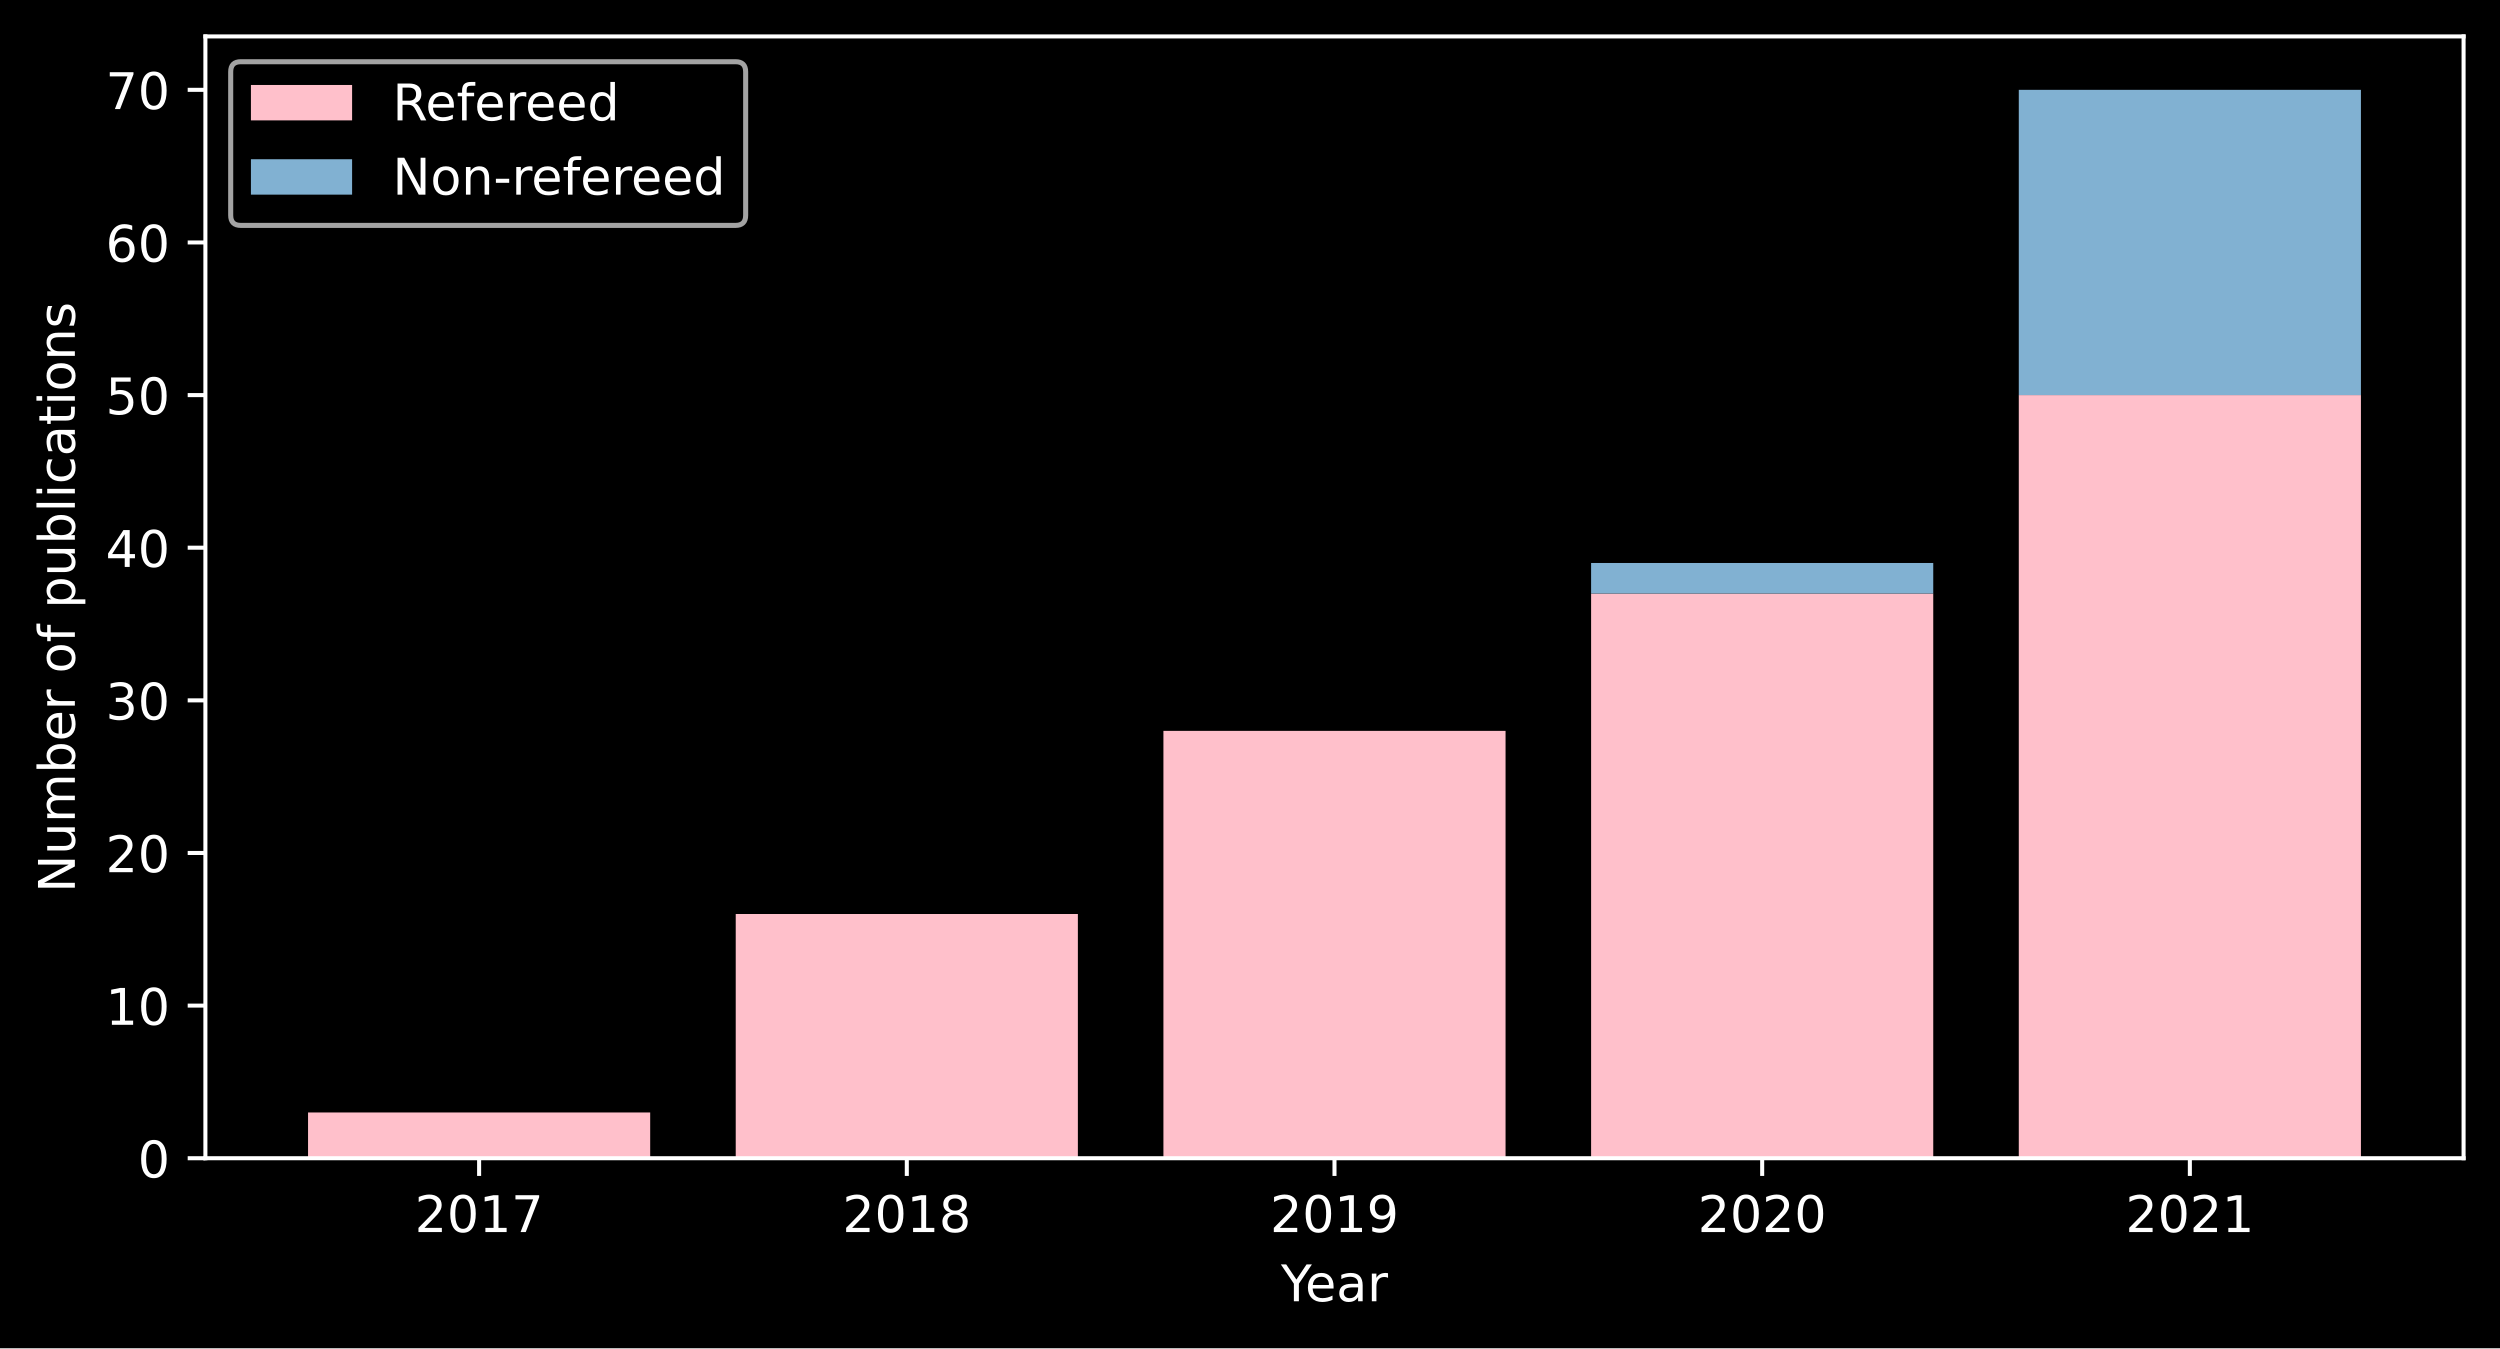
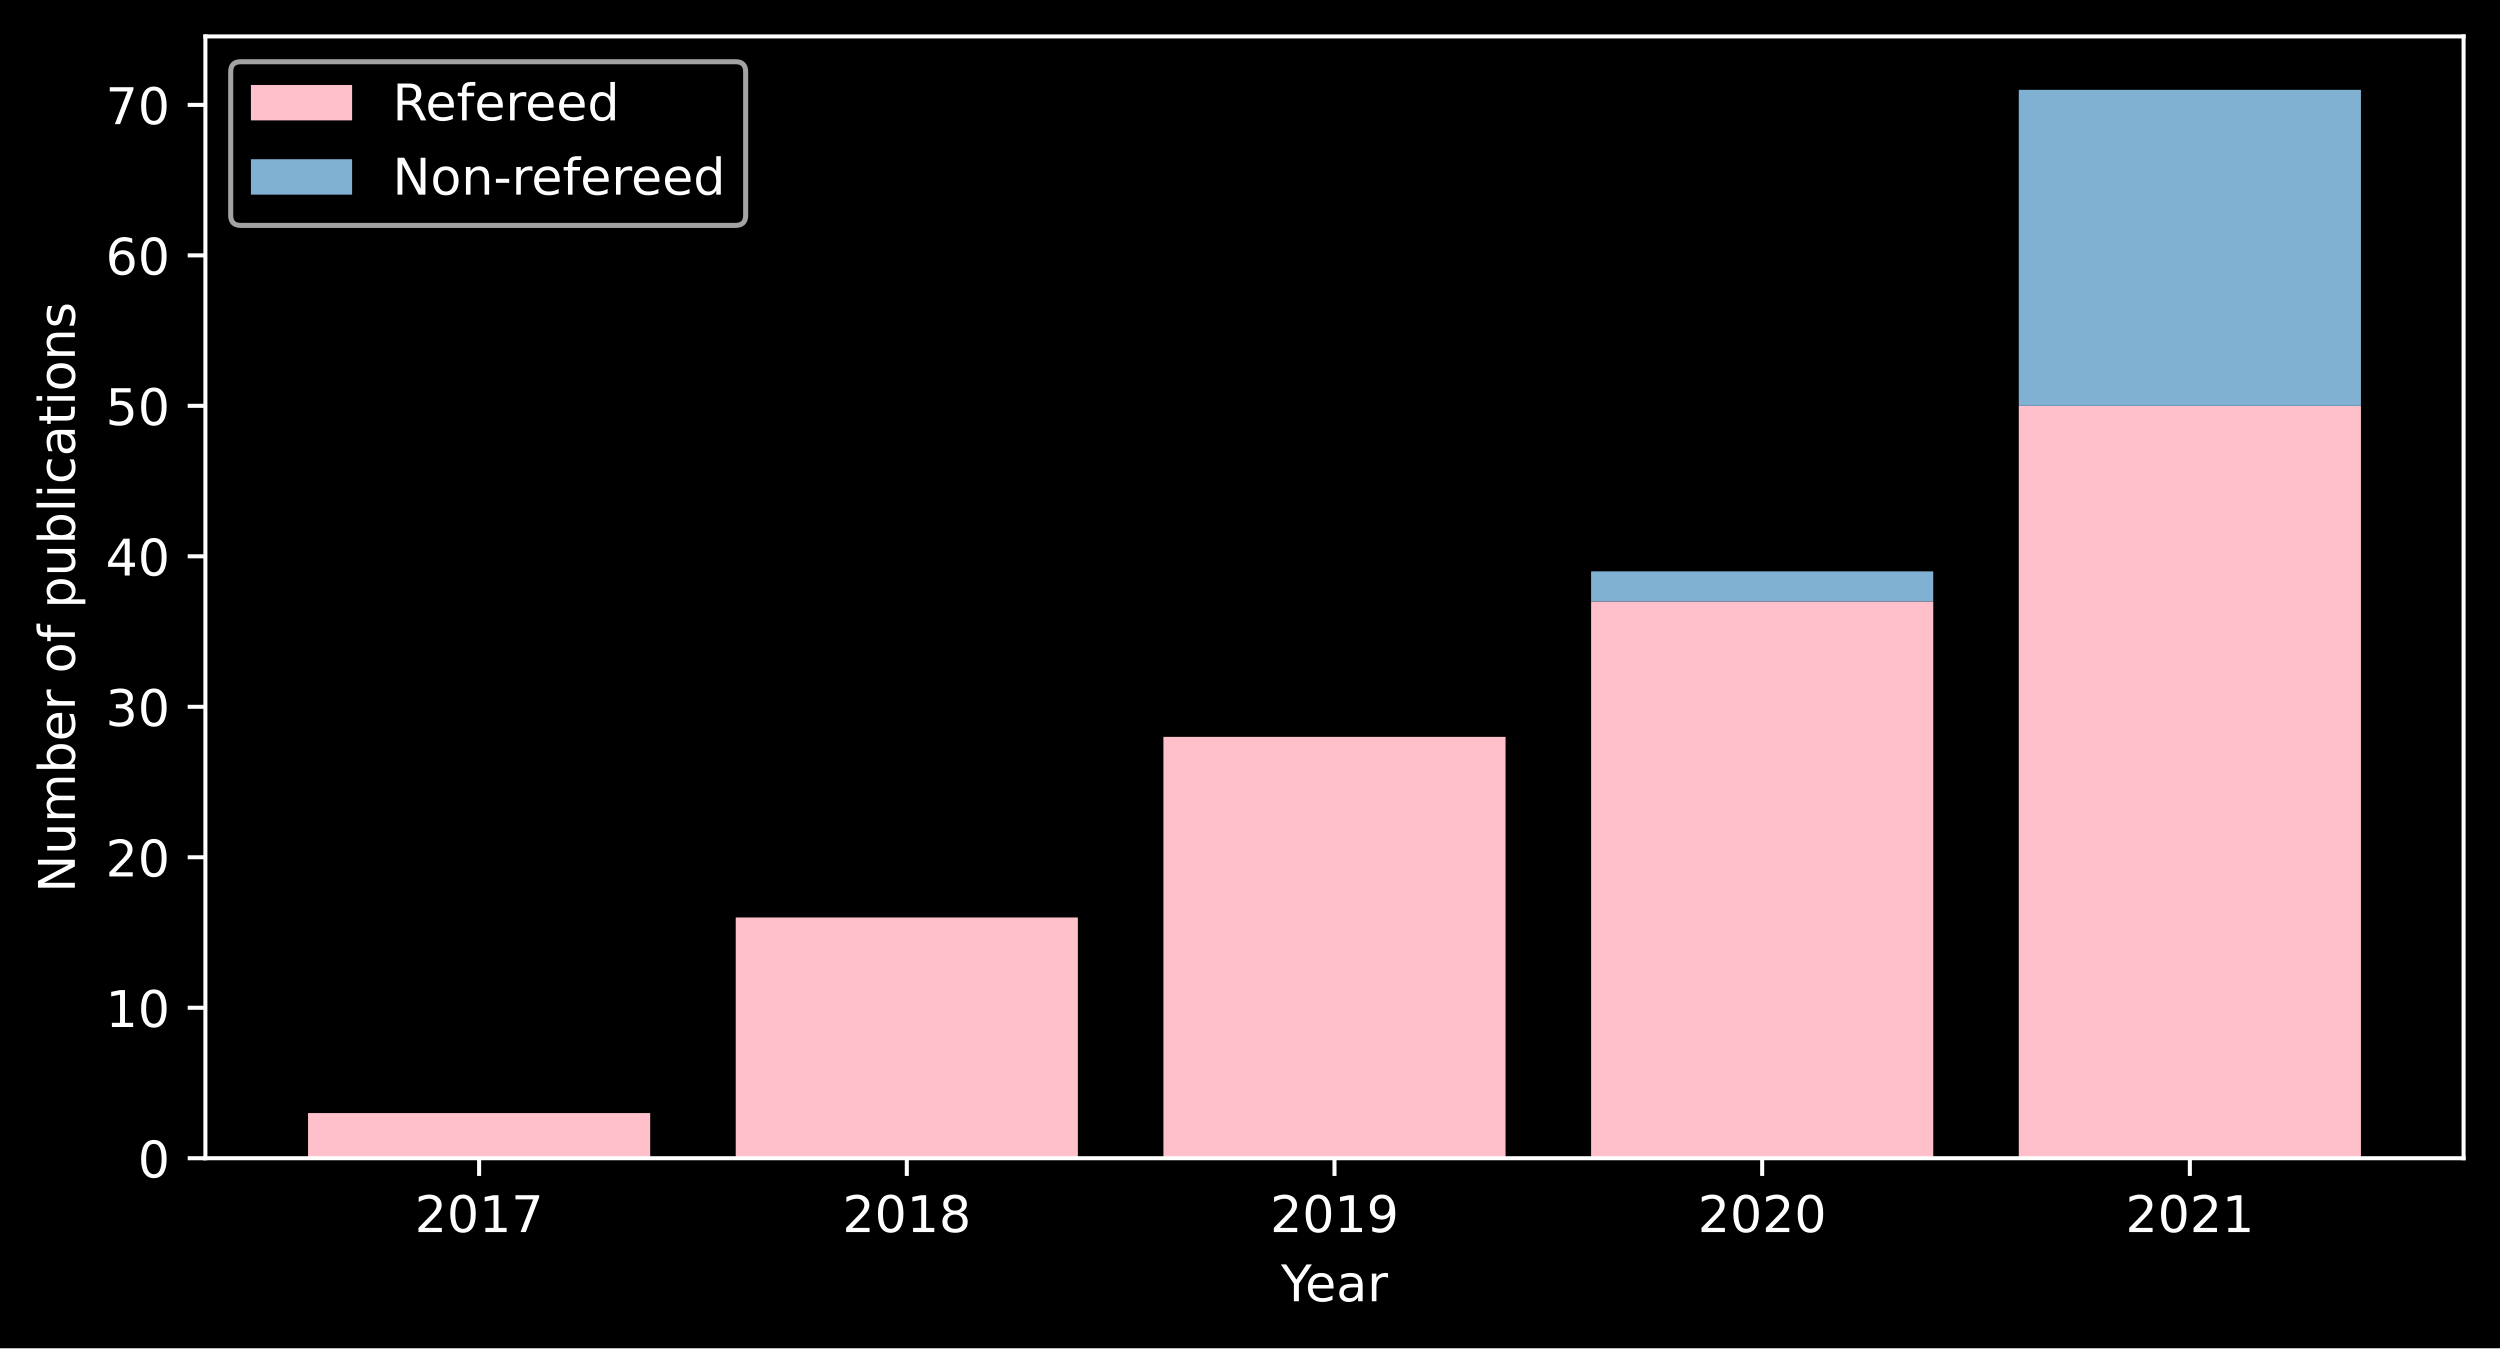
<svg xmlns="http://www.w3.org/2000/svg" xmlns:xlink="http://www.w3.org/1999/xlink" width="494.203pt" height="266.516pt" viewBox="0 0 494.203 266.516" version="1.1">
  <defs>
    <style type="text/css">*{stroke-linejoin: round; stroke-linecap: butt}</style>
  </defs>
  <g id="figure_1">
    <g id="patch_1">
      <path d="M 0 266.516  L 494.203 266.516  L 494.203 0  L 0 0  z " />
    </g>
    <g id="axes_1">
      <g id="patch_2">
        <path d="M 40.603 228.96  L 487.003 228.96  L 487.003 7.2  L 40.603 7.2  z " />
      </g>
      <g id="patch_3">
-         <path d="M 399.076 228.96  L 466.712 228.96  L 466.712 78.103  L 399.076 78.103  z " clip-path="url(#p3a20ee2209)" style="fill: #ffc0cb" />
+         <path d="M 399.076 228.96  L 466.712 228.96  L 466.712 80.228  L 399.076 80.228  z " clip-path="url(#p519535a297)" style="fill: #ffc0cb" />
      </g>
      <g id="patch_4">
-         <path d="M 314.53 228.96  L 382.167 228.96  L 382.167 117.326  L 314.53 117.326  z " clip-path="url(#p3a20ee2209)" style="fill: #ffc0cb" />
+         <path d="M 314.53 228.96  L 382.167 228.96  L 382.167 118.898  L 314.53 118.898  z " clip-path="url(#p519535a297)" style="fill: #ffc0cb" />
      </g>
      <g id="patch_5">
-         <path d="M 229.985 228.96  L 297.621 228.96  L 297.621 144.48  L 229.985 144.48  z " clip-path="url(#p3a20ee2209)" style="fill: #ffc0cb" />
+         <path d="M 229.985 228.96  L 297.621 228.96  L 297.621 145.67  L 229.985 145.67  z " clip-path="url(#p519535a297)" style="fill: #ffc0cb" />
      </g>
      <g id="patch_6">
-         <path d="M 145.439 228.96  L 213.076 228.96  L 213.076 180.686  L 145.439 180.686  z " clip-path="url(#p3a20ee2209)" style="fill: #ffc0cb" />
+         <path d="M 145.439 228.96  L 213.076 228.96  L 213.076 181.366  L 145.439 181.366  z " clip-path="url(#p519535a297)" style="fill: #ffc0cb" />
      </g>
      <g id="patch_7">
-         <path d="M 60.894 228.96  L 128.53 228.96  L 128.53 219.909  L 60.894 219.909  z " clip-path="url(#p3a20ee2209)" style="fill: #ffc0cb" />
+         <path d="M 60.894 228.96  L 128.53 228.96  L 128.53 220.036  L 60.894 220.036  z " clip-path="url(#p519535a297)" style="fill: #ffc0cb" />
      </g>
      <g id="patch_8">
-         <path d="M 399.076 78.103  L 466.712 78.103  L 466.712 17.76  L 399.076 17.76  z " clip-path="url(#p3a20ee2209)" style="fill: #81b1d2" />
+         <path d="M 399.076 80.228  L 466.712 80.228  L 466.712 17.76  L 399.076 17.76  z " clip-path="url(#p519535a297)" style="fill: #81b1d2" />
      </g>
      <g id="patch_9">
-         <path d="M 314.53 117.326  L 382.167 117.326  L 382.167 111.291  L 314.53 111.291  z " clip-path="url(#p3a20ee2209)" style="fill: #81b1d2" />
+         <path d="M 314.53 118.898  L 382.167 118.898  L 382.167 112.949  L 314.53 112.949  z " clip-path="url(#p519535a297)" style="fill: #81b1d2" />
      </g>
      <g id="patch_10">
-         <path d="M 229.985 144.48  L 297.621 144.48  L 297.621 144.48  L 229.985 144.48  z " clip-path="url(#p3a20ee2209)" style="fill: #81b1d2" />
+         <path d="M 229.985 145.67  L 297.621 145.67  L 297.621 145.67  L 229.985 145.67  z " clip-path="url(#p519535a297)" style="fill: #81b1d2" />
      </g>
      <g id="patch_11">
-         <path d="M 145.439 180.686  L 213.076 180.686  L 213.076 180.686  L 145.439 180.686  z " clip-path="url(#p3a20ee2209)" style="fill: #81b1d2" />
+         <path d="M 145.439 181.366  L 213.076 181.366  L 213.076 181.366  L 145.439 181.366  z " clip-path="url(#p519535a297)" style="fill: #81b1d2" />
      </g>
      <g id="patch_12">
-         <path d="M 60.894 219.909  L 128.53 219.909  L 128.53 219.909  L 60.894 219.909  z " clip-path="url(#p3a20ee2209)" style="fill: #81b1d2" />
+         <path d="M 60.894 220.036  L 128.53 220.036  L 128.53 220.036  L 60.894 220.036  z " clip-path="url(#p519535a297)" style="fill: #81b1d2" />
      </g>
      <g id="matplotlib.axis_1">
        <g id="xtick_1">
          <g id="line2d_1">
            <defs>
-               <path id="md0d6edbaf1" d="M 0 0  L 0 3.5  " style="stroke: #ffffff; stroke-width: 0.8" />
-             </defs>
-             <g>
-               <use xlink:href="#md0d6edbaf1" x="432.894" y="228.96" style="fill: #ffffff; stroke: #ffffff; stroke-width: 0.8" />
+               <path id="m2f88757297" d="M 0 0  L 0 3.5  " style="stroke: #ffffff; stroke-width: 0.8" />
+             </defs>
+             <g>
+               <use xlink:href="#m2f88757297" x="432.894" y="228.96" style="fill: #ffffff; stroke: #ffffff; stroke-width: 0.8" />
            </g>
          </g>
          <g id="text_1">
            <g style="fill: #ffffff" transform="translate(420.169 243.5584)scale(0.1 -0.1)">
              <defs>
                <path id="DejaVuSans-32" d="M 1228 531  L 3431 531  L 3431 0  L 469 0  L 469 531  Q 828 903 1448 1529  Q 2069 2156 2228 2338  Q 2531 2678 2651 2914  Q 2772 3150 2772 3378  Q 2772 3750 2511 3984  Q 2250 4219 1831 4219  Q 1534 4219 1204 4116  Q 875 4013 500 3803  L 500 4441  Q 881 4594 1212 4672  Q 1544 4750 1819 4750  Q 2544 4750 2975 4387  Q 3406 4025 3406 3419  Q 3406 3131 3298 2873  Q 3191 2616 2906 2266  Q 2828 2175 2409 1742  Q 1991 1309 1228 531  z " transform="scale(0.015625)" />
                <path id="DejaVuSans-30" d="M 2034 4250  Q 1547 4250 1301 3770  Q 1056 3291 1056 2328  Q 1056 1369 1301 889  Q 1547 409 2034 409  Q 2525 409 2770 889  Q 3016 1369 3016 2328  Q 3016 3291 2770 3770  Q 2525 4250 2034 4250  z M 2034 4750  Q 2819 4750 3233 4129  Q 3647 3509 3647 2328  Q 3647 1150 3233 529  Q 2819 -91 2034 -91  Q 1250 -91 836 529  Q 422 1150 422 2328  Q 422 3509 836 4129  Q 1250 4750 2034 4750  z " transform="scale(0.015625)" />
                <path id="DejaVuSans-31" d="M 794 531  L 1825 531  L 1825 4091  L 703 3866  L 703 4441  L 1819 4666  L 2450 4666  L 2450 531  L 3481 531  L 3481 0  L 794 0  L 794 531  z " transform="scale(0.015625)" />
              </defs>
              <use xlink:href="#DejaVuSans-32" />
              <use xlink:href="#DejaVuSans-30" x="63.623" />
              <use xlink:href="#DejaVuSans-32" x="127.246" />
              <use xlink:href="#DejaVuSans-31" x="190.869" />
            </g>
          </g>
        </g>
        <g id="xtick_2">
          <g id="line2d_2">
            <g>
-               <use xlink:href="#md0d6edbaf1" x="348.349" y="228.96" style="fill: #ffffff; stroke: #ffffff; stroke-width: 0.8" />
+               <use xlink:href="#m2f88757297" x="348.349" y="228.96" style="fill: #ffffff; stroke: #ffffff; stroke-width: 0.8" />
            </g>
          </g>
          <g id="text_2">
            <g style="fill: #ffffff" transform="translate(335.6236 243.5584)scale(0.1 -0.1)">
              <use xlink:href="#DejaVuSans-32" />
              <use xlink:href="#DejaVuSans-30" x="63.623" />
              <use xlink:href="#DejaVuSans-32" x="127.246" />
              <use xlink:href="#DejaVuSans-30" x="190.869" />
            </g>
          </g>
        </g>
        <g id="xtick_3">
          <g id="line2d_3">
            <g>
-               <use xlink:href="#md0d6edbaf1" x="263.803" y="228.96" style="fill: #ffffff; stroke: #ffffff; stroke-width: 0.8" />
+               <use xlink:href="#m2f88757297" x="263.803" y="228.96" style="fill: #ffffff; stroke: #ffffff; stroke-width: 0.8" />
            </g>
          </g>
          <g id="text_3">
            <g style="fill: #ffffff" transform="translate(251.0781 243.5584)scale(0.1 -0.1)">
              <defs>
                <path id="DejaVuSans-39" d="M 703 97  L 703 672  Q 941 559 1184 500  Q 1428 441 1663 441  Q 2288 441 2617 861  Q 2947 1281 2994 2138  Q 2813 1869 2534 1725  Q 2256 1581 1919 1581  Q 1219 1581 811 2004  Q 403 2428 403 3163  Q 403 3881 828 4315  Q 1253 4750 1959 4750  Q 2769 4750 3195 4129  Q 3622 3509 3622 2328  Q 3622 1225 3098 567  Q 2575 -91 1691 -91  Q 1453 -91 1209 -44  Q 966 3 703 97  z M 1959 2075  Q 2384 2075 2632 2365  Q 2881 2656 2881 3163  Q 2881 3666 2632 3958  Q 2384 4250 1959 4250  Q 1534 4250 1286 3958  Q 1038 3666 1038 3163  Q 1038 2656 1286 2365  Q 1534 2075 1959 2075  z " transform="scale(0.015625)" />
              </defs>
              <use xlink:href="#DejaVuSans-32" />
              <use xlink:href="#DejaVuSans-30" x="63.623" />
              <use xlink:href="#DejaVuSans-31" x="127.246" />
              <use xlink:href="#DejaVuSans-39" x="190.869" />
            </g>
          </g>
        </g>
        <g id="xtick_4">
          <g id="line2d_4">
            <g>
-               <use xlink:href="#md0d6edbaf1" x="179.258" y="228.96" style="fill: #ffffff; stroke: #ffffff; stroke-width: 0.8" />
+               <use xlink:href="#m2f88757297" x="179.258" y="228.96" style="fill: #ffffff; stroke: #ffffff; stroke-width: 0.8" />
            </g>
          </g>
          <g id="text_4">
            <g style="fill: #ffffff" transform="translate(166.5327 243.5584)scale(0.1 -0.1)">
              <defs>
                <path id="DejaVuSans-38" d="M 2034 2216  Q 1584 2216 1326 1975  Q 1069 1734 1069 1313  Q 1069 891 1326 650  Q 1584 409 2034 409  Q 2484 409 2743 651  Q 3003 894 3003 1313  Q 3003 1734 2745 1975  Q 2488 2216 2034 2216  z M 1403 2484  Q 997 2584 770 2862  Q 544 3141 544 3541  Q 544 4100 942 4425  Q 1341 4750 2034 4750  Q 2731 4750 3128 4425  Q 3525 4100 3525 3541  Q 3525 3141 3298 2862  Q 3072 2584 2669 2484  Q 3125 2378 3379 2068  Q 3634 1759 3634 1313  Q 3634 634 3220 271  Q 2806 -91 2034 -91  Q 1263 -91 848 271  Q 434 634 434 1313  Q 434 1759 690 2068  Q 947 2378 1403 2484  z M 1172 3481  Q 1172 3119 1398 2916  Q 1625 2713 2034 2713  Q 2441 2713 2670 2916  Q 2900 3119 2900 3481  Q 2900 3844 2670 4047  Q 2441 4250 2034 4250  Q 1625 4250 1398 4047  Q 1172 3844 1172 3481  z " transform="scale(0.015625)" />
              </defs>
              <use xlink:href="#DejaVuSans-32" />
              <use xlink:href="#DejaVuSans-30" x="63.623" />
              <use xlink:href="#DejaVuSans-31" x="127.246" />
              <use xlink:href="#DejaVuSans-38" x="190.869" />
            </g>
          </g>
        </g>
        <g id="xtick_5">
          <g id="line2d_5">
            <g>
-               <use xlink:href="#md0d6edbaf1" x="94.712" y="228.96" style="fill: #ffffff; stroke: #ffffff; stroke-width: 0.8" />
+               <use xlink:href="#m2f88757297" x="94.712" y="228.96" style="fill: #ffffff; stroke: #ffffff; stroke-width: 0.8" />
            </g>
          </g>
          <g id="text_5">
            <g style="fill: #ffffff" transform="translate(81.98722 243.5584)scale(0.1 -0.1)">
              <defs>
                <path id="DejaVuSans-37" d="M 525 4666  L 3525 4666  L 3525 4397  L 1831 0  L 1172 0  L 2766 4134  L 525 4134  L 525 4666  z " transform="scale(0.015625)" />
              </defs>
              <use xlink:href="#DejaVuSans-32" />
              <use xlink:href="#DejaVuSans-30" x="63.623" />
              <use xlink:href="#DejaVuSans-31" x="127.246" />
              <use xlink:href="#DejaVuSans-37" x="190.869" />
            </g>
          </g>
        </g>
        <g id="text_6">
          <g style="fill: #ffffff" transform="translate(253.2156 257.2366)scale(0.1 -0.1)">
            <defs>
              <path id="DejaVuSans-59" d="M -13 4666  L 666 4666  L 1959 2747  L 3244 4666  L 3922 4666  L 2272 2222  L 2272 0  L 1638 0  L 1638 2222  L -13 4666  z " transform="scale(0.015625)" />
              <path id="DejaVuSans-65" d="M 3597 1894  L 3597 1613  L 953 1613  Q 991 1019 1311 708  Q 1631 397 2203 397  Q 2534 397 2845 478  Q 3156 559 3463 722  L 3463 178  Q 3153 47 2828 -22  Q 2503 -91 2169 -91  Q 1331 -91 842 396  Q 353 884 353 1716  Q 353 2575 817 3079  Q 1281 3584 2069 3584  Q 2775 3584 3186 3129  Q 3597 2675 3597 1894  z M 3022 2063  Q 3016 2534 2758 2815  Q 2500 3097 2075 3097  Q 1594 3097 1305 2825  Q 1016 2553 972 2059  L 3022 2063  z " transform="scale(0.015625)" />
              <path id="DejaVuSans-61" d="M 2194 1759  Q 1497 1759 1228 1600  Q 959 1441 959 1056  Q 959 750 1161 570  Q 1363 391 1709 391  Q 2188 391 2477 730  Q 2766 1069 2766 1631  L 2766 1759  L 2194 1759  z M 3341 1997  L 3341 0  L 2766 0  L 2766 531  Q 2569 213 2275 61  Q 1981 -91 1556 -91  Q 1019 -91 701 211  Q 384 513 384 1019  Q 384 1609 779 1909  Q 1175 2209 1959 2209  L 2766 2209  L 2766 2266  Q 2766 2663 2505 2880  Q 2244 3097 1772 3097  Q 1472 3097 1187 3025  Q 903 2953 641 2809  L 641 3341  Q 956 3463 1253 3523  Q 1550 3584 1831 3584  Q 2591 3584 2966 3190  Q 3341 2797 3341 1997  z " transform="scale(0.015625)" />
              <path id="DejaVuSans-72" d="M 2631 2963  Q 2534 3019 2420 3045  Q 2306 3072 2169 3072  Q 1681 3072 1420 2755  Q 1159 2438 1159 1844  L 1159 0  L 581 0  L 581 3500  L 1159 3500  L 1159 2956  Q 1341 3275 1631 3429  Q 1922 3584 2338 3584  Q 2397 3584 2469 3576  Q 2541 3569 2628 3553  L 2631 2963  z " transform="scale(0.015625)" />
            </defs>
            <use xlink:href="#DejaVuSans-59" />
            <use xlink:href="#DejaVuSans-65" x="47.834" />
            <use xlink:href="#DejaVuSans-61" x="109.357" />
            <use xlink:href="#DejaVuSans-72" x="170.637" />
          </g>
        </g>
      </g>
      <g id="matplotlib.axis_2">
        <g id="ytick_1">
          <g id="line2d_6">
            <defs>
-               <path id="m884cefa5a4" d="M 0 0  L -3.5 0  " style="stroke: #ffffff; stroke-width: 0.8" />
-             </defs>
-             <g>
-               <use xlink:href="#m884cefa5a4" x="40.603" y="228.96" style="fill: #ffffff; stroke: #ffffff; stroke-width: 0.8" />
+               <path id="m28beb993f1" d="M 0 0  L -3.5 0  " style="stroke: #ffffff; stroke-width: 0.8" />
+             </defs>
+             <g>
+               <use xlink:href="#m28beb993f1" x="40.603" y="228.96" style="fill: #ffffff; stroke: #ffffff; stroke-width: 0.8" />
            </g>
          </g>
          <g id="text_7">
            <g style="fill: #ffffff" transform="translate(27.24063 232.7592)scale(0.1 -0.1)">
              <use xlink:href="#DejaVuSans-30" />
            </g>
          </g>
        </g>
        <g id="ytick_2">
          <g id="line2d_7">
            <g>
-               <use xlink:href="#m884cefa5a4" x="40.603" y="198.789" style="fill: #ffffff; stroke: #ffffff; stroke-width: 0.8" />
+               <use xlink:href="#m28beb993f1" x="40.603" y="199.214" style="fill: #ffffff; stroke: #ffffff; stroke-width: 0.8" />
            </g>
          </g>
          <g id="text_8">
-             <g style="fill: #ffffff" transform="translate(20.87813 202.5878)scale(0.1 -0.1)">
+             <g style="fill: #ffffff" transform="translate(20.87813 203.0127)scale(0.1 -0.1)">
              <use xlink:href="#DejaVuSans-31" />
              <use xlink:href="#DejaVuSans-30" x="63.623" />
            </g>
          </g>
        </g>
        <g id="ytick_3">
          <g id="line2d_8">
            <g>
-               <use xlink:href="#m884cefa5a4" x="40.603" y="168.617" style="fill: #ffffff; stroke: #ffffff; stroke-width: 0.8" />
+               <use xlink:href="#m28beb993f1" x="40.603" y="169.467" style="fill: #ffffff; stroke: #ffffff; stroke-width: 0.8" />
            </g>
          </g>
          <g id="text_9">
-             <g style="fill: #ffffff" transform="translate(20.87813 172.4164)scale(0.1 -0.1)">
+             <g style="fill: #ffffff" transform="translate(20.87813 173.2663)scale(0.1 -0.1)">
              <use xlink:href="#DejaVuSans-32" />
              <use xlink:href="#DejaVuSans-30" x="63.623" />
            </g>
          </g>
        </g>
        <g id="ytick_4">
          <g id="line2d_9">
            <g>
-               <use xlink:href="#m884cefa5a4" x="40.603" y="138.446" style="fill: #ffffff; stroke: #ffffff; stroke-width: 0.8" />
+               <use xlink:href="#m28beb993f1" x="40.603" y="139.721" style="fill: #ffffff; stroke: #ffffff; stroke-width: 0.8" />
            </g>
          </g>
          <g id="text_10">
-             <g style="fill: #ffffff" transform="translate(20.87813 142.2449)scale(0.1 -0.1)">
+             <g style="fill: #ffffff" transform="translate(20.87813 143.5198)scale(0.1 -0.1)">
              <defs>
                <path id="DejaVuSans-33" d="M 2597 2516  Q 3050 2419 3304 2112  Q 3559 1806 3559 1356  Q 3559 666 3084 287  Q 2609 -91 1734 -91  Q 1441 -91 1130 -33  Q 819 25 488 141  L 488 750  Q 750 597 1062 519  Q 1375 441 1716 441  Q 2309 441 2620 675  Q 2931 909 2931 1356  Q 2931 1769 2642 2001  Q 2353 2234 1838 2234  L 1294 2234  L 1294 2753  L 1863 2753  Q 2328 2753 2575 2939  Q 2822 3125 2822 3475  Q 2822 3834 2567 4026  Q 2313 4219 1838 4219  Q 1578 4219 1281 4162  Q 984 4106 628 3988  L 628 4550  Q 988 4650 1302 4700  Q 1616 4750 1894 4750  Q 2613 4750 3031 4423  Q 3450 4097 3450 3541  Q 3450 3153 3228 2886  Q 3006 2619 2597 2516  z " transform="scale(0.015625)" />
              </defs>
              <use xlink:href="#DejaVuSans-33" />
              <use xlink:href="#DejaVuSans-30" x="63.623" />
            </g>
          </g>
        </g>
        <g id="ytick_5">
          <g id="line2d_10">
            <g>
-               <use xlink:href="#m884cefa5a4" x="40.603" y="108.274" style="fill: #ffffff; stroke: #ffffff; stroke-width: 0.8" />
+               <use xlink:href="#m28beb993f1" x="40.603" y="109.974" style="fill: #ffffff; stroke: #ffffff; stroke-width: 0.8" />
            </g>
          </g>
          <g id="text_11">
-             <g style="fill: #ffffff" transform="translate(20.87813 112.0735)scale(0.1 -0.1)">
+             <g style="fill: #ffffff" transform="translate(20.87813 113.7733)scale(0.1 -0.1)">
              <defs>
                <path id="DejaVuSans-34" d="M 2419 4116  L 825 1625  L 2419 1625  L 2419 4116  z M 2253 4666  L 3047 4666  L 3047 1625  L 3713 1625  L 3713 1100  L 3047 1100  L 3047 0  L 2419 0  L 2419 1100  L 313 1100  L 313 1709  L 2253 4666  z " transform="scale(0.015625)" />
              </defs>
              <use xlink:href="#DejaVuSans-34" />
              <use xlink:href="#DejaVuSans-30" x="63.623" />
            </g>
          </g>
        </g>
        <g id="ytick_6">
          <g id="line2d_11">
            <g>
-               <use xlink:href="#m884cefa5a4" x="40.603" y="78.103" style="fill: #ffffff; stroke: #ffffff; stroke-width: 0.8" />
+               <use xlink:href="#m28beb993f1" x="40.603" y="80.228" style="fill: #ffffff; stroke: #ffffff; stroke-width: 0.8" />
            </g>
          </g>
          <g id="text_12">
-             <g style="fill: #ffffff" transform="translate(20.87813 81.90208)scale(0.1 -0.1)">
+             <g style="fill: #ffffff" transform="translate(20.87813 84.02682)scale(0.1 -0.1)">
              <defs>
                <path id="DejaVuSans-35" d="M 691 4666  L 3169 4666  L 3169 4134  L 1269 4134  L 1269 2991  Q 1406 3038 1543 3061  Q 1681 3084 1819 3084  Q 2600 3084 3056 2656  Q 3513 2228 3513 1497  Q 3513 744 3044 326  Q 2575 -91 1722 -91  Q 1428 -91 1123 -41  Q 819 9 494 109  L 494 744  Q 775 591 1075 516  Q 1375 441 1709 441  Q 2250 441 2565 725  Q 2881 1009 2881 1497  Q 2881 1984 2565 2268  Q 2250 2553 1709 2553  Q 1456 2553 1204 2497  Q 953 2441 691 2322  L 691 4666  z " transform="scale(0.015625)" />
              </defs>
              <use xlink:href="#DejaVuSans-35" />
              <use xlink:href="#DejaVuSans-30" x="63.623" />
            </g>
          </g>
        </g>
        <g id="ytick_7">
          <g id="line2d_12">
            <g>
-               <use xlink:href="#m884cefa5a4" x="40.603" y="47.931" style="fill: #ffffff; stroke: #ffffff; stroke-width: 0.8" />
+               <use xlink:href="#m28beb993f1" x="40.603" y="50.481" style="fill: #ffffff; stroke: #ffffff; stroke-width: 0.8" />
            </g>
          </g>
          <g id="text_13">
-             <g style="fill: #ffffff" transform="translate(20.87813 51.73065)scale(0.1 -0.1)">
+             <g style="fill: #ffffff" transform="translate(20.87813 54.28035)scale(0.1 -0.1)">
              <defs>
                <path id="DejaVuSans-36" d="M 2113 2584  Q 1688 2584 1439 2293  Q 1191 2003 1191 1497  Q 1191 994 1439 701  Q 1688 409 2113 409  Q 2538 409 2786 701  Q 3034 994 3034 1497  Q 3034 2003 2786 2293  Q 2538 2584 2113 2584  z M 3366 4563  L 3366 3988  Q 3128 4100 2886 4159  Q 2644 4219 2406 4219  Q 1781 4219 1451 3797  Q 1122 3375 1075 2522  Q 1259 2794 1537 2939  Q 1816 3084 2150 3084  Q 2853 3084 3261 2657  Q 3669 2231 3669 1497  Q 3669 778 3244 343  Q 2819 -91 2113 -91  Q 1303 -91 875 529  Q 447 1150 447 2328  Q 447 3434 972 4092  Q 1497 4750 2381 4750  Q 2619 4750 2861 4703  Q 3103 4656 3366 4563  z " transform="scale(0.015625)" />
              </defs>
              <use xlink:href="#DejaVuSans-36" />
              <use xlink:href="#DejaVuSans-30" x="63.623" />
            </g>
          </g>
        </g>
        <g id="ytick_8">
          <g id="line2d_13">
            <g>
-               <use xlink:href="#m884cefa5a4" x="40.603" y="17.76" style="fill: #ffffff; stroke: #ffffff; stroke-width: 0.8" />
+               <use xlink:href="#m28beb993f1" x="40.603" y="20.735" style="fill: #ffffff; stroke: #ffffff; stroke-width: 0.8" />
            </g>
          </g>
          <g id="text_14">
-             <g style="fill: #ffffff" transform="translate(20.87813 21.55922)scale(0.1 -0.1)">
+             <g style="fill: #ffffff" transform="translate(20.87813 24.53387)scale(0.1 -0.1)">
              <use xlink:href="#DejaVuSans-37" />
              <use xlink:href="#DejaVuSans-30" x="63.623" />
            </g>
          </g>
        </g>
        <g id="text_15">
          <g style="fill: #ffffff" transform="translate(14.79844 176.4542)rotate(-90)scale(0.1 -0.1)">
            <defs>
              <path id="DejaVuSans-4e" d="M 628 4666  L 1478 4666  L 3547 763  L 3547 4666  L 4159 4666  L 4159 0  L 3309 0  L 1241 3903  L 1241 0  L 628 0  L 628 4666  z " transform="scale(0.015625)" />
              <path id="DejaVuSans-75" d="M 544 1381  L 544 3500  L 1119 3500  L 1119 1403  Q 1119 906 1312 657  Q 1506 409 1894 409  Q 2359 409 2629 706  Q 2900 1003 2900 1516  L 2900 3500  L 3475 3500  L 3475 0  L 2900 0  L 2900 538  Q 2691 219 2414 64  Q 2138 -91 1772 -91  Q 1169 -91 856 284  Q 544 659 544 1381  z M 1991 3584  L 1991 3584  z " transform="scale(0.015625)" />
              <path id="DejaVuSans-6d" d="M 3328 2828  Q 3544 3216 3844 3400  Q 4144 3584 4550 3584  Q 5097 3584 5394 3201  Q 5691 2819 5691 2113  L 5691 0  L 5113 0  L 5113 2094  Q 5113 2597 4934 2840  Q 4756 3084 4391 3084  Q 3944 3084 3684 2787  Q 3425 2491 3425 1978  L 3425 0  L 2847 0  L 2847 2094  Q 2847 2600 2669 2842  Q 2491 3084 2119 3084  Q 1678 3084 1418 2786  Q 1159 2488 1159 1978  L 1159 0  L 581 0  L 581 3500  L 1159 3500  L 1159 2956  Q 1356 3278 1631 3431  Q 1906 3584 2284 3584  Q 2666 3584 2933 3390  Q 3200 3197 3328 2828  z " transform="scale(0.015625)" />
              <path id="DejaVuSans-62" d="M 3116 1747  Q 3116 2381 2855 2742  Q 2594 3103 2138 3103  Q 1681 3103 1420 2742  Q 1159 2381 1159 1747  Q 1159 1113 1420 752  Q 1681 391 2138 391  Q 2594 391 2855 752  Q 3116 1113 3116 1747  z M 1159 2969  Q 1341 3281 1617 3432  Q 1894 3584 2278 3584  Q 2916 3584 3314 3078  Q 3713 2572 3713 1747  Q 3713 922 3314 415  Q 2916 -91 2278 -91  Q 1894 -91 1617 61  Q 1341 213 1159 525  L 1159 0  L 581 0  L 581 4863  L 1159 4863  L 1159 2969  z " transform="scale(0.015625)" />
              <path id="DejaVuSans-20" transform="scale(0.015625)" />
              <path id="DejaVuSans-6f" d="M 1959 3097  Q 1497 3097 1228 2736  Q 959 2375 959 1747  Q 959 1119 1226 758  Q 1494 397 1959 397  Q 2419 397 2687 759  Q 2956 1122 2956 1747  Q 2956 2369 2687 2733  Q 2419 3097 1959 3097  z M 1959 3584  Q 2709 3584 3137 3096  Q 3566 2609 3566 1747  Q 3566 888 3137 398  Q 2709 -91 1959 -91  Q 1206 -91 779 398  Q 353 888 353 1747  Q 353 2609 779 3096  Q 1206 3584 1959 3584  z " transform="scale(0.015625)" />
              <path id="DejaVuSans-66" d="M 2375 4863  L 2375 4384  L 1825 4384  Q 1516 4384 1395 4259  Q 1275 4134 1275 3809  L 1275 3500  L 2222 3500  L 2222 3053  L 1275 3053  L 1275 0  L 697 0  L 697 3053  L 147 3053  L 147 3500  L 697 3500  L 697 3744  Q 697 4328 969 4595  Q 1241 4863 1831 4863  L 2375 4863  z " transform="scale(0.015625)" />
              <path id="DejaVuSans-70" d="M 1159 525  L 1159 -1331  L 581 -1331  L 581 3500  L 1159 3500  L 1159 2969  Q 1341 3281 1617 3432  Q 1894 3584 2278 3584  Q 2916 3584 3314 3078  Q 3713 2572 3713 1747  Q 3713 922 3314 415  Q 2916 -91 2278 -91  Q 1894 -91 1617 61  Q 1341 213 1159 525  z M 3116 1747  Q 3116 2381 2855 2742  Q 2594 3103 2138 3103  Q 1681 3103 1420 2742  Q 1159 2381 1159 1747  Q 1159 1113 1420 752  Q 1681 391 2138 391  Q 2594 391 2855 752  Q 3116 1113 3116 1747  z " transform="scale(0.015625)" />
              <path id="DejaVuSans-6c" d="M 603 4863  L 1178 4863  L 1178 0  L 603 0  L 603 4863  z " transform="scale(0.015625)" />
              <path id="DejaVuSans-69" d="M 603 3500  L 1178 3500  L 1178 0  L 603 0  L 603 3500  z M 603 4863  L 1178 4863  L 1178 4134  L 603 4134  L 603 4863  z " transform="scale(0.015625)" />
              <path id="DejaVuSans-63" d="M 3122 3366  L 3122 2828  Q 2878 2963 2633 3030  Q 2388 3097 2138 3097  Q 1578 3097 1268 2742  Q 959 2388 959 1747  Q 959 1106 1268 751  Q 1578 397 2138 397  Q 2388 397 2633 464  Q 2878 531 3122 666  L 3122 134  Q 2881 22 2623 -34  Q 2366 -91 2075 -91  Q 1284 -91 818 406  Q 353 903 353 1747  Q 353 2603 823 3093  Q 1294 3584 2113 3584  Q 2378 3584 2631 3529  Q 2884 3475 3122 3366  z " transform="scale(0.015625)" />
              <path id="DejaVuSans-74" d="M 1172 4494  L 1172 3500  L 2356 3500  L 2356 3053  L 1172 3053  L 1172 1153  Q 1172 725 1289 603  Q 1406 481 1766 481  L 2356 481  L 2356 0  L 1766 0  Q 1100 0 847 248  Q 594 497 594 1153  L 594 3053  L 172 3053  L 172 3500  L 594 3500  L 594 4494  L 1172 4494  z " transform="scale(0.015625)" />
              <path id="DejaVuSans-6e" d="M 3513 2113  L 3513 0  L 2938 0  L 2938 2094  Q 2938 2591 2744 2837  Q 2550 3084 2163 3084  Q 1697 3084 1428 2787  Q 1159 2491 1159 1978  L 1159 0  L 581 0  L 581 3500  L 1159 3500  L 1159 2956  Q 1366 3272 1645 3428  Q 1925 3584 2291 3584  Q 2894 3584 3203 3211  Q 3513 2838 3513 2113  z " transform="scale(0.015625)" />
              <path id="DejaVuSans-73" d="M 2834 3397  L 2834 2853  Q 2591 2978 2328 3040  Q 2066 3103 1784 3103  Q 1356 3103 1142 2972  Q 928 2841 928 2578  Q 928 2378 1081 2264  Q 1234 2150 1697 2047  L 1894 2003  Q 2506 1872 2764 1633  Q 3022 1394 3022 966  Q 3022 478 2636 193  Q 2250 -91 1575 -91  Q 1294 -91 989 -36  Q 684 19 347 128  L 347 722  Q 666 556 975 473  Q 1284 391 1588 391  Q 1994 391 2212 530  Q 2431 669 2431 922  Q 2431 1156 2273 1281  Q 2116 1406 1581 1522  L 1381 1569  Q 847 1681 609 1914  Q 372 2147 372 2553  Q 372 3047 722 3315  Q 1072 3584 1716 3584  Q 2034 3584 2315 3537  Q 2597 3491 2834 3397  z " transform="scale(0.015625)" />
            </defs>
            <use xlink:href="#DejaVuSans-4e" />
            <use xlink:href="#DejaVuSans-75" x="74.805" />
            <use xlink:href="#DejaVuSans-6d" x="138.184" />
            <use xlink:href="#DejaVuSans-62" x="235.596" />
            <use xlink:href="#DejaVuSans-65" x="299.072" />
            <use xlink:href="#DejaVuSans-72" x="360.596" />
            <use xlink:href="#DejaVuSans-20" x="401.709" />
            <use xlink:href="#DejaVuSans-6f" x="433.496" />
            <use xlink:href="#DejaVuSans-66" x="494.678" />
            <use xlink:href="#DejaVuSans-20" x="529.883" />
            <use xlink:href="#DejaVuSans-70" x="561.67" />
            <use xlink:href="#DejaVuSans-75" x="625.146" />
            <use xlink:href="#DejaVuSans-62" x="688.525" />
            <use xlink:href="#DejaVuSans-6c" x="752.002" />
            <use xlink:href="#DejaVuSans-69" x="779.785" />
            <use xlink:href="#DejaVuSans-63" x="807.568" />
            <use xlink:href="#DejaVuSans-61" x="862.549" />
            <use xlink:href="#DejaVuSans-74" x="923.828" />
            <use xlink:href="#DejaVuSans-69" x="963.037" />
            <use xlink:href="#DejaVuSans-6f" x="990.82" />
            <use xlink:href="#DejaVuSans-6e" x="1052.002" />
            <use xlink:href="#DejaVuSans-73" x="1115.381" />
          </g>
        </g>
      </g>
      <g id="patch_13">
        <path d="M 40.603 228.96  L 40.603 7.2  " style="fill: none; stroke: #ffffff; stroke-width: 0.8; stroke-linejoin: miter; stroke-linecap: square" />
      </g>
      <g id="patch_14">
        <path d="M 487.003 228.96  L 487.003 7.2  " style="fill: none; stroke: #ffffff; stroke-width: 0.8; stroke-linejoin: miter; stroke-linecap: square" />
      </g>
      <g id="patch_15">
        <path d="M 40.603 228.96  L 487.003 228.96  " style="fill: none; stroke: #ffffff; stroke-width: 0.8; stroke-linejoin: miter; stroke-linecap: square" />
      </g>
      <g id="patch_16">
        <path d="M 40.603 7.2  L 487.003 7.2  " style="fill: none; stroke: #ffffff; stroke-width: 0.8; stroke-linejoin: miter; stroke-linecap: square" />
      </g>
      <g id="legend_1">
        <g id="patch_17">
          <path d="M 47.603 44.556  L 145.402 44.556  Q 147.402 44.556 147.402 42.556  L 147.402 14.2  Q 147.402 12.2 145.402 12.2  L 47.603 12.2  Q 45.603 12.2 45.603 14.2  L 45.603 42.556  Q 45.603 44.556 47.603 44.556  z " style="opacity: 0.8; stroke: #cccccc; stroke-linejoin: miter" />
        </g>
        <g id="patch_18">
          <path d="M 49.603 23.798  L 69.603 23.798  L 69.603 16.798  L 49.603 16.798  z " style="fill: #ffc0cb" />
        </g>
        <g id="text_16">
          <g style="fill: #ffffff" transform="translate(77.60313 23.79844)scale(0.1 -0.1)">
            <defs>
              <path id="DejaVuSans-52" d="M 2841 2188  Q 3044 2119 3236 1894  Q 3428 1669 3622 1275  L 4263 0  L 3584 0  L 2988 1197  Q 2756 1666 2539 1819  Q 2322 1972 1947 1972  L 1259 1972  L 1259 0  L 628 0  L 628 4666  L 2053 4666  Q 2853 4666 3247 4331  Q 3641 3997 3641 3322  Q 3641 2881 3436 2590  Q 3231 2300 2841 2188  z M 1259 4147  L 1259 2491  L 2053 2491  Q 2509 2491 2742 2702  Q 2975 2913 2975 3322  Q 2975 3731 2742 3939  Q 2509 4147 2053 4147  L 1259 4147  z " transform="scale(0.015625)" />
              <path id="DejaVuSans-64" d="M 2906 2969  L 2906 4863  L 3481 4863  L 3481 0  L 2906 0  L 2906 525  Q 2725 213 2448 61  Q 2172 -91 1784 -91  Q 1150 -91 751 415  Q 353 922 353 1747  Q 353 2572 751 3078  Q 1150 3584 1784 3584  Q 2172 3584 2448 3432  Q 2725 3281 2906 2969  z M 947 1747  Q 947 1113 1208 752  Q 1469 391 1925 391  Q 2381 391 2643 752  Q 2906 1113 2906 1747  Q 2906 2381 2643 2742  Q 2381 3103 1925 3103  Q 1469 3103 1208 2742  Q 947 2381 947 1747  z " transform="scale(0.015625)" />
            </defs>
            <use xlink:href="#DejaVuSans-52" />
            <use xlink:href="#DejaVuSans-65" x="64.982" />
            <use xlink:href="#DejaVuSans-66" x="126.506" />
            <use xlink:href="#DejaVuSans-65" x="161.711" />
            <use xlink:href="#DejaVuSans-72" x="223.234" />
            <use xlink:href="#DejaVuSans-65" x="262.098" />
            <use xlink:href="#DejaVuSans-65" x="323.621" />
            <use xlink:href="#DejaVuSans-64" x="385.145" />
          </g>
        </g>
        <g id="patch_19">
          <path d="M 49.603 38.477  L 69.603 38.477  L 69.603 31.477  L 49.603 31.477  z " style="fill: #81b1d2" />
        </g>
        <g id="text_17">
          <g style="fill: #ffffff" transform="translate(77.60313 38.47656)scale(0.1 -0.1)">
            <defs>
              <path id="DejaVuSans-2d" d="M 313 2009  L 1997 2009  L 1997 1497  L 313 1497  L 313 2009  z " transform="scale(0.015625)" />
            </defs>
            <use xlink:href="#DejaVuSans-4e" />
            <use xlink:href="#DejaVuSans-6f" x="74.805" />
            <use xlink:href="#DejaVuSans-6e" x="135.986" />
            <use xlink:href="#DejaVuSans-2d" x="199.365" />
            <use xlink:href="#DejaVuSans-72" x="235.449" />
            <use xlink:href="#DejaVuSans-65" x="274.312" />
            <use xlink:href="#DejaVuSans-66" x="335.836" />
            <use xlink:href="#DejaVuSans-65" x="371.041" />
            <use xlink:href="#DejaVuSans-72" x="432.564" />
            <use xlink:href="#DejaVuSans-65" x="471.428" />
            <use xlink:href="#DejaVuSans-65" x="532.951" />
            <use xlink:href="#DejaVuSans-64" x="594.475" />
          </g>
        </g>
      </g>
    </g>
  </g>
  <defs>
-     <clipPath id="p3a20ee2209">
+     <clipPath id="p519535a297">
      <rect x="40.603" y="7.2" width="446.4" height="221.76" />
    </clipPath>
  </defs>
</svg>
